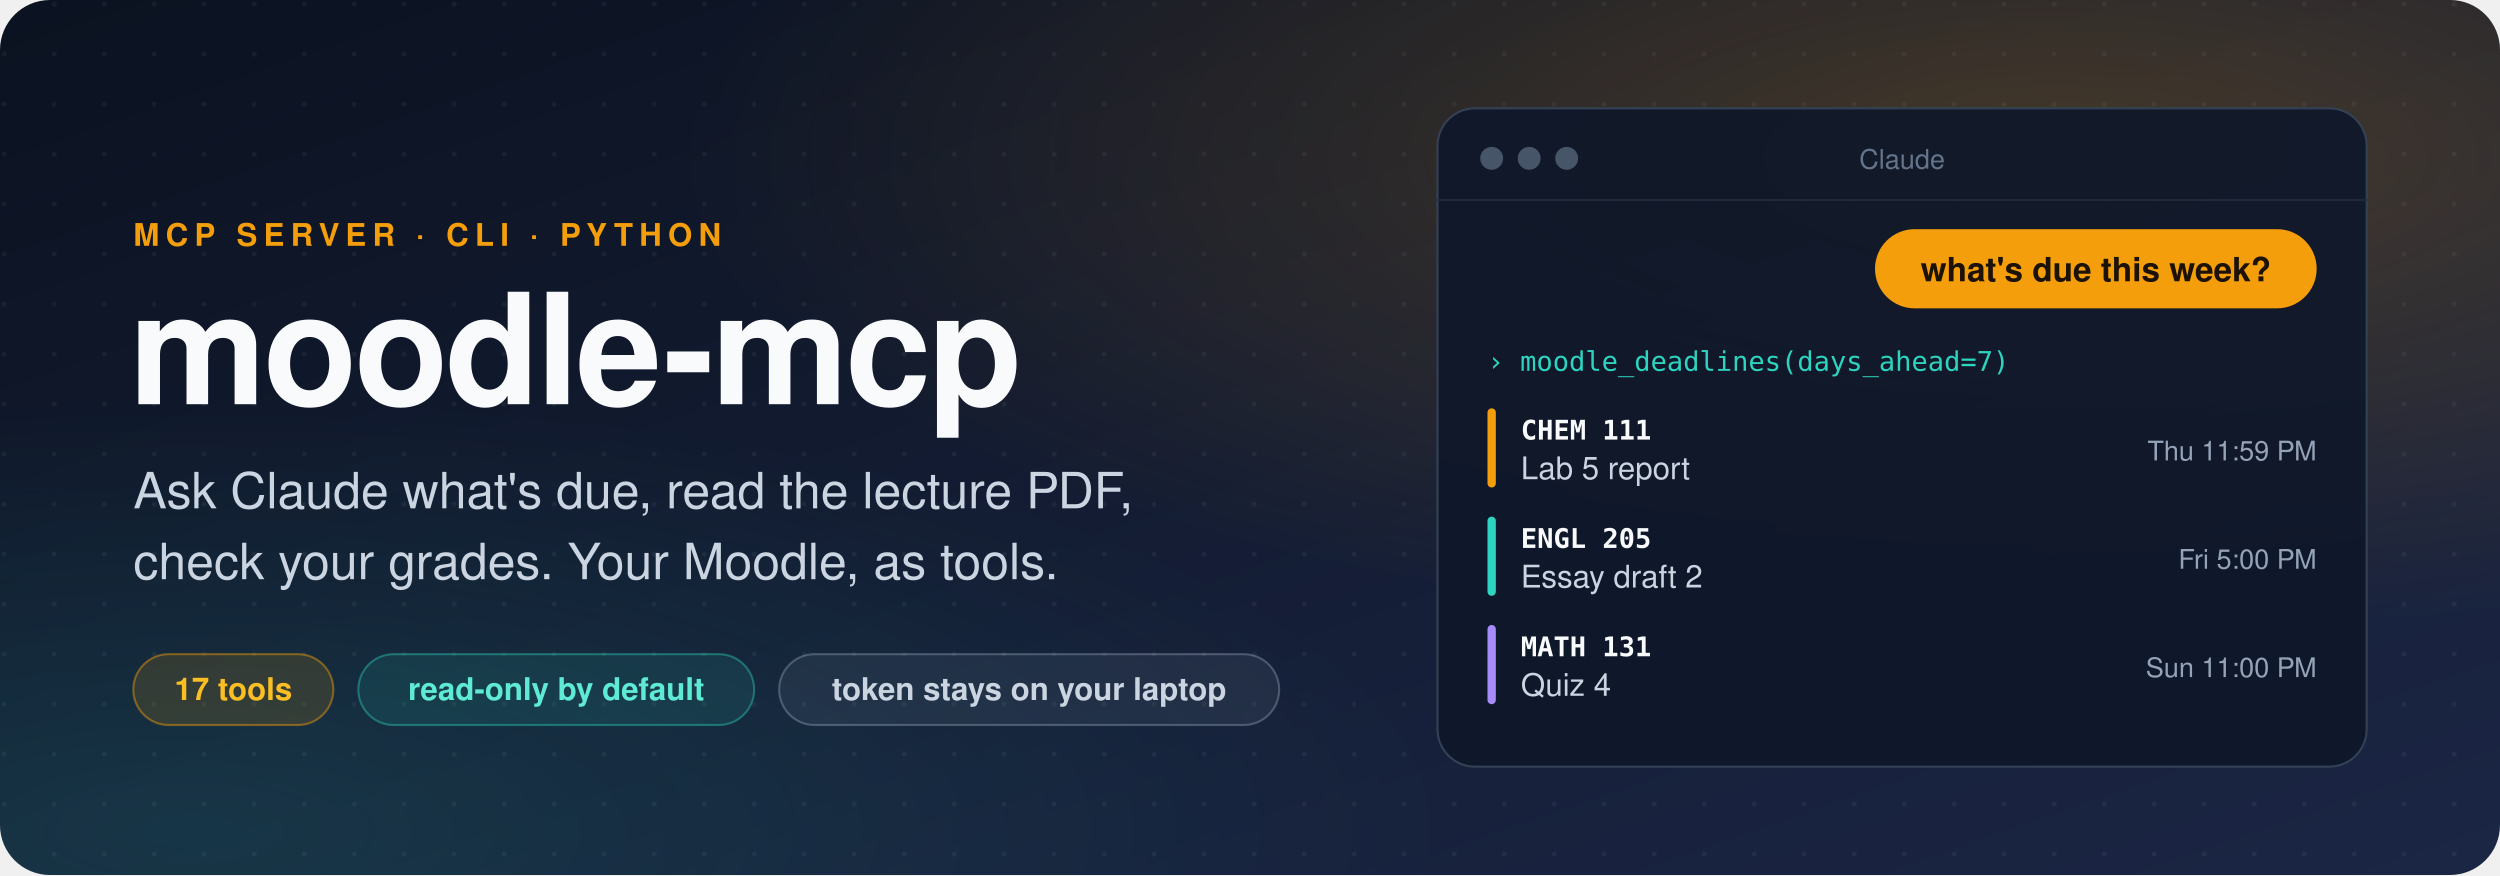
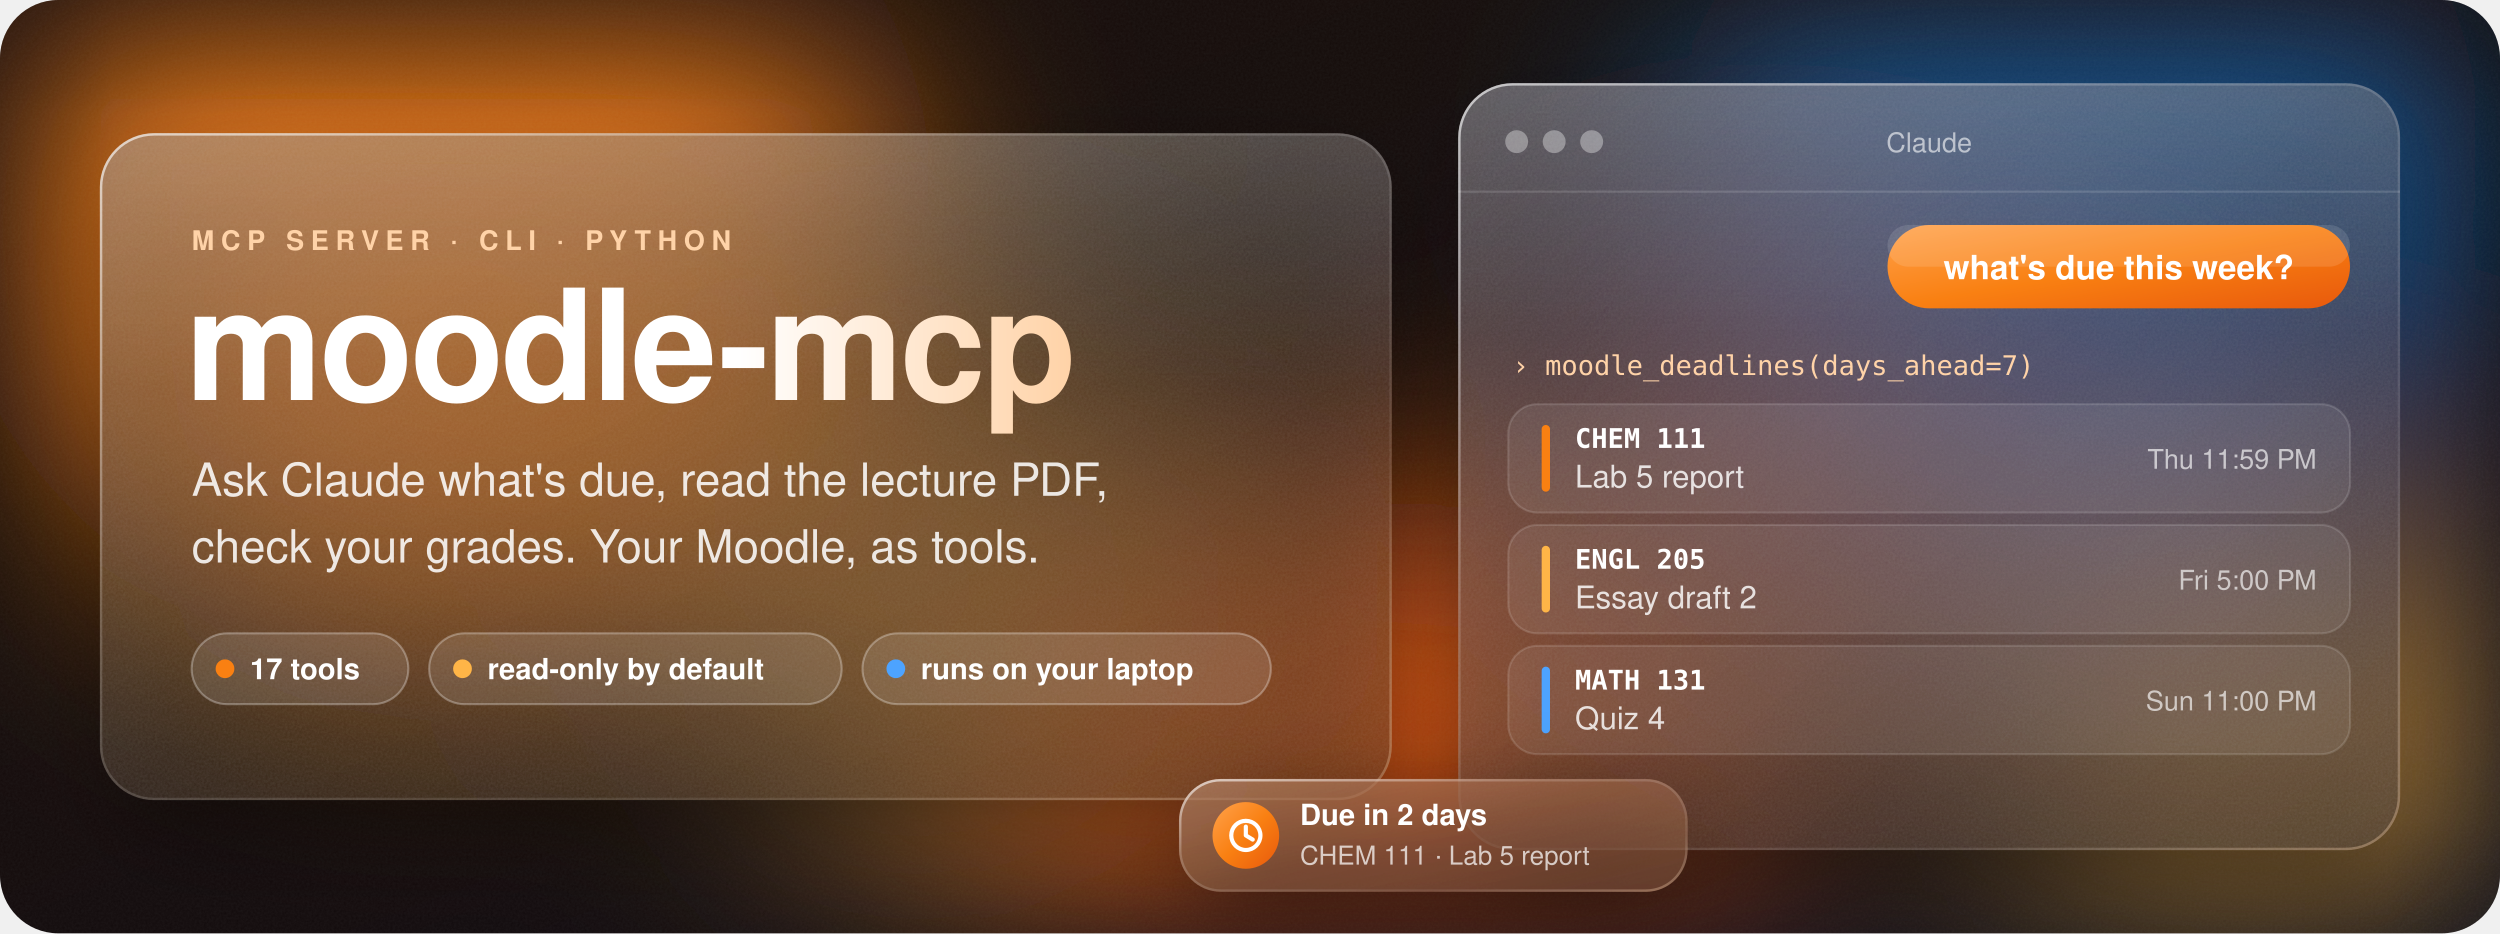
- <svg xmlns="http://www.w3.org/2000/svg" width="1200" height="420" viewBox="0 0 1200 420" role="img" aria-label="moodle-mcp: ask Claude what's due, read course files, check grades">
+ <svg xmlns="http://www.w3.org/2000/svg" xmlns:xlink="http://www.w3.org/1999/xlink" width="1200" height="448" viewBox="0 0 1200 448" role="img" aria-label="moodle-mcp: ask Claude what's due, read course files, check grades">
  <defs>
    <linearGradient id="bg" x1="0" y1="0" x2="1" y2="1">
-       <stop offset="0" stop-color="#0b1220" />
-       <stop offset="1" stop-color="#1b2645" />
+       <stop offset="0" stop-color="#170d08" />
+       <stop offset="0.55" stop-color="#120b0c" />
+       <stop offset="1" stop-color="#0b0d18" />
    </linearGradient>
-     <radialGradient id="glow" cx="0.82" cy="0.18" r="0.55">
-       <stop offset="0" stop-color="#f59e0b" stop-opacity="0.22" />
-       <stop offset="1" stop-color="#f59e0b" stop-opacity="0" />
-     </radialGradient>
-     <radialGradient id="glow2" cx="0.08" cy="0.95" r="0.5">
-       <stop offset="0" stop-color="#2dd4bf" stop-opacity="0.14" />
-       <stop offset="1" stop-color="#2dd4bf" stop-opacity="0" />
-     </radialGradient>
-     <pattern id="dots" width="24" height="24" patternUnits="userSpaceOnUse">
-       <circle cx="2" cy="2" r="1.2" fill="#ffffff" fill-opacity="0.05" />
-     </pattern>
+     <clipPath id="canvas">
+       <rect width="1200" height="448" rx="28" />
+     </clipPath>
+     <clipPath id="clipL">
+       <rect x="48" y="64" width="620" height="320" rx="26" />
+     </clipPath>
+     <clipPath id="clipR">
+       <rect x="700" y="40" width="452" height="368" rx="26" />
+     </clipPath>
+     <clipPath id="clipN">
+       <rect x="566" y="374" width="244" height="54" rx="20" />
+     </clipPath>
+     <filter id="blurBg" filterUnits="userSpaceOnUse" x="-300" y="-300" width="1800" height="1048">
+       <feGaussianBlur stdDeviation="58" />
+     </filter>
+     <filter id="blurGlass" filterUnits="userSpaceOnUse" x="-300" y="-300" width="1800" height="1048">
+       <feGaussianBlur stdDeviation="96" />
+     </filter>
+     <filter id="shadow" filterUnits="userSpaceOnUse" x="-100" y="-100" width="1400" height="648">
+       <feGaussianBlur stdDeviation="22" />
+     </filter>
+     <filter id="grain" filterUnits="userSpaceOnUse" x="0" y="0" width="1200" height="448">
+       <feTurbulence type="fractalNoise" baseFrequency="0.85" numOctaves="3" stitchTiles="stitch" />
+       <feColorMatrix values="0 0 0 0 1  0 0 0 0 1  0 0 0 0 1  0 0 0 0.07 0" />
+     </filter>
+     <linearGradient id="glassFill" x1="0" y1="0" x2="1" y2="1">
+       <stop offset="0" stop-color="#ffffff" stop-opacity="0.20" />
+       <stop offset="0.5" stop-color="#ffffff" stop-opacity="0.09" />
+       <stop offset="1" stop-color="#ffffff" stop-opacity="0.05" />
+     </linearGradient>
+     <linearGradient id="glassEdge" x1="0" y1="0" x2="1" y2="1">
+       <stop offset="0" stop-color="#ffffff" stop-opacity="0.65" />
+       <stop offset="0.35" stop-color="#ffffff" stop-opacity="0.18" />
+       <stop offset="0.75" stop-color="#ffffff" stop-opacity="0.08" />
+       <stop offset="1" stop-color="#ffd3a8" stop-opacity="0.35" />
+     </linearGradient>
+     <linearGradient id="sheen" x1="0" y1="0" x2="0" y2="1">
+       <stop offset="0" stop-color="#ffffff" stop-opacity="0.14" />
+       <stop offset="1" stop-color="#ffffff" stop-opacity="0" />
+     </linearGradient>
+     <linearGradient id="orange" x1="0" y1="0" x2="1" y2="1">
+       <stop offset="0" stop-color="#FFA24C" />
+       <stop offset="0.5" stop-color="#F98012" />
+       <stop offset="1" stop-color="#E8590C" />
+     </linearGradient>
+     <linearGradient id="titleInk" x1="0" y1="0" x2="1" y2="0">
+       <stop offset="0" stop-color="#ffffff" />
+       <stop offset="0.62" stop-color="#ffffff" />
+       <stop offset="1" stop-color="#FFD3A8" />
+     </linearGradient>
+     <g id="blobs">
+       <circle cx="210" cy="96" r="210" fill="#F98012" fill-opacity="0.95" />
+       <circle cx="470" cy="300" r="120" fill="#FFB547" fill-opacity="0.55" />
+       <circle cx="660" cy="430" r="190" fill="#E8590C" fill-opacity="0.80" />
+       <circle cx="1000" cy="70" r="190" fill="#0F6CBF" fill-opacity="0.85" />
+       <circle cx="1120" cy="410" r="160" fill="#FFB547" fill-opacity="0.70" />
+       <circle cx="860" cy="250" r="110" fill="#F98012" fill-opacity="0.45" />
+     </g>
  </defs>
-   <rect width="1200" height="420" rx="24" fill="url(#bg)" />
-   <rect width="1200" height="420" rx="24" fill="url(#dots)" />
-   <rect width="1200" height="420" rx="24" fill="url(#glow)" />
-   <rect width="1200" height="420" rx="24" fill="url(#glow2)" />
-   <g font-family="-apple-system, BlinkMacSystemFont, 'Segoe UI', Helvetica, Arial, sans-serif">
-     <text x="64" y="118" fill="#f59e0b" font-size="15" font-weight="700" letter-spacing="3">MCP SERVER  ·  CLI  ·  PYTHON</text>
-     <text x="62" y="194" fill="#f8fafc" font-size="74" font-weight="800" letter-spacing="-1.5">moodle-mcp</text>
-     <text x="64" y="244" fill="#cbd5e1" font-size="24">Ask Claude what's due, read the lecture PDF,</text>
-     <text x="64" y="278" fill="#cbd5e1" font-size="24">check your grades. Your Moodle, as tools.</text>
-     <g font-size="15" font-weight="600">
-       <rect x="64" y="314" width="96" height="34" rx="17" fill="#f59e0b" fill-opacity="0.14" stroke="#f59e0b" stroke-opacity="0.45" />
-       <text x="112" y="336" fill="#fbbf24" text-anchor="middle">17 tools</text>
-       <rect x="172" y="314" width="190" height="34" rx="17" fill="#2dd4bf" fill-opacity="0.10" stroke="#2dd4bf" stroke-opacity="0.40" />
-       <text x="267" y="336" fill="#5eead4" text-anchor="middle">read-only by default</text>
-       <rect x="374" y="314" width="240" height="34" rx="17" fill="#94a3b8" fill-opacity="0.10" stroke="#94a3b8" stroke-opacity="0.40" />
-       <text x="494" y="336" fill="#cbd5e1" text-anchor="middle">token stays on your laptop</text>
+   <g clip-path="url(#canvas)">
+     <rect width="1200" height="448" fill="url(#bg)" />
+     <use href="#blobs" xlink:href="#blobs" filter="url(#blurBg)" />
+     <rect width="1200" height="448" filter="url(#grain)" opacity="0.6" />
+     <rect x="60" y="88" width="596" height="308" rx="26" fill="#000" fill-opacity="0.45" filter="url(#shadow)" />
+     <rect x="712" y="64" width="428" height="356" rx="26" fill="#000" fill-opacity="0.45" filter="url(#shadow)" />
+     <g clip-path="url(#clipL)">
+       <use href="#blobs" xlink:href="#blobs" filter="url(#blurGlass)" />
+       <rect x="48" y="64" width="620" height="320" fill="#140b07" fill-opacity="0.38" />
+       <rect x="48" y="64" width="620" height="320" fill="url(#glassFill)" />
+       <rect x="48" y="64" width="620" height="120" fill="url(#sheen)" />
+       <rect x="48" y="64" width="620" height="320" filter="url(#grain)" />
    </g>
-   </g>
-   <g font-family="-apple-system, BlinkMacSystemFont, 'Segoe UI', Helvetica, Arial, sans-serif">
-     <rect x="690" y="52" width="446" height="316" rx="18" fill="#0f172a" fill-opacity="0.92" stroke="#334155" />
-     <circle cx="716" cy="76" r="5.5" fill="#475569" />
-     <circle cx="734" cy="76" r="5.5" fill="#475569" />
-     <circle cx="752" cy="76" r="5.5" fill="#475569" />
-     <text x="913" y="81" fill="#64748b" font-size="13" text-anchor="middle">Claude</text>
-     <line x1="690" y1="96" x2="1136" y2="96" stroke="#1e293b" />
-     <rect x="900" y="110" width="212" height="38" rx="19" fill="#f59e0b" />
-     <text x="1006" y="135" fill="#1c1206" font-size="16" font-weight="600" text-anchor="middle">what's due this week?</text>
-     <text x="714" y="178" fill="#2dd4bf" font-size="13" font-family="ui-monospace, SFMono-Regular, Menlo, Consolas, monospace">› moodle_deadlines(days_ahead=7)</text>
-     <g>
-       <rect x="714" y="196" width="4" height="38" rx="2" fill="#f59e0b" />
-       <text x="730" y="211" fill="#f8fafc" font-size="13" font-weight="700" font-family="ui-monospace, SFMono-Regular, Menlo, Consolas, monospace">CHEM 111</text>
-       <text x="730" y="230" fill="#cbd5e1" font-size="15">Lab 5 report</text>
-       <text x="1112" y="221" fill="#94a3b8" font-size="13" text-anchor="end">Thu 11:59 PM</text>
+     <rect x="48.5" y="64.5" width="619" height="319" rx="25.5" fill="none" stroke="url(#glassEdge)" stroke-width="1.2" />
+     <g clip-path="url(#clipR)">
+       <use href="#blobs" xlink:href="#blobs" filter="url(#blurGlass)" />
+       <rect x="700" y="40" width="452" height="368" fill="#0d0a14" fill-opacity="0.42" />
+       <rect x="700" y="40" width="452" height="368" fill="url(#glassFill)" />
+       <rect x="700" y="40" width="452" height="120" fill="url(#sheen)" />
+       <rect x="700" y="40" width="452" height="368" filter="url(#grain)" />
    </g>
-     <g>
-       <rect x="714" y="248" width="4" height="38" rx="2" fill="#2dd4bf" />
-       <text x="730" y="263" fill="#f8fafc" font-size="13" font-weight="700" font-family="ui-monospace, SFMono-Regular, Menlo, Consolas, monospace">ENGL 205</text>
-       <text x="730" y="282" fill="#cbd5e1" font-size="15">Essay draft 2</text>
-       <text x="1112" y="273" fill="#94a3b8" font-size="13" text-anchor="end">Fri 5:00 PM</text>
+     <rect x="700.5" y="40.5" width="451" height="367" rx="25.5" fill="none" stroke="url(#glassEdge)" stroke-width="1.2" />
+     <g font-family="-apple-system, BlinkMacSystemFont, 'Segoe UI', Helvetica, Arial, sans-serif">
+       <text x="92" y="120" fill="#FFD3A8" font-size="13" font-weight="700" letter-spacing="3.2">MCP SERVER  ·  CLI  ·  PYTHON</text>
+       <text x="89" y="192" fill="url(#titleInk)" font-size="74" font-weight="800" letter-spacing="-1.6">moodle-mcp</text>
+       <text x="92" y="238" fill="#ffffff" fill-opacity="0.86" font-size="22">Ask Claude what's due, read the lecture PDF,</text>
+       <text x="92" y="270" fill="#ffffff" fill-opacity="0.86" font-size="22">check your grades. Your Moodle, as tools.</text>
+       <g font-size="14" font-weight="600">
+         <rect x="92" y="304" width="104" height="34" rx="17" fill="#ffffff" fill-opacity="0.12" stroke="#ffffff" stroke-opacity="0.30" />
+         <circle cx="108" cy="321" r="4.5" fill="#F98012" />
+         <text x="120" y="326" fill="#ffffff">17 tools</text>
+         <rect x="206" y="304" width="198" height="34" rx="17" fill="#ffffff" fill-opacity="0.12" stroke="#ffffff" stroke-opacity="0.30" />
+         <circle cx="222" cy="321" r="4.5" fill="#FFB547" />
+         <text x="234" y="326" fill="#ffffff">read-only by default</text>
+         <rect x="414" y="304" width="196" height="34" rx="17" fill="#ffffff" fill-opacity="0.12" stroke="#ffffff" stroke-opacity="0.30" />
+         <circle cx="430" cy="321" r="4.5" fill="#4DA3FF" />
+         <text x="442" y="326" fill="#ffffff">runs on your laptop</text>
+       </g>
    </g>
-     <g>
-       <rect x="714" y="300" width="4" height="38" rx="2" fill="#a78bfa" />
-       <text x="730" y="315" fill="#f8fafc" font-size="13" font-weight="700" font-family="ui-monospace, SFMono-Regular, Menlo, Consolas, monospace">MATH 131</text>
-       <text x="730" y="334" fill="#cbd5e1" font-size="15">Quiz 4</text>
-       <text x="1112" y="325" fill="#94a3b8" font-size="13" text-anchor="end">Sun 11:00 PM</text>
+     <g font-family="-apple-system, BlinkMacSystemFont, 'Segoe UI', Helvetica, Arial, sans-serif">
+       <circle cx="728" cy="68" r="5.5" fill="#ffffff" fill-opacity="0.35" />
+       <circle cx="746" cy="68" r="5.5" fill="#ffffff" fill-opacity="0.35" />
+       <circle cx="764" cy="68" r="5.5" fill="#ffffff" fill-opacity="0.35" />
+       <text x="926" y="73" fill="#ffffff" fill-opacity="0.6" font-size="13" text-anchor="middle">Claude</text>
+       <line x1="700" y1="92" x2="1152" y2="92" stroke="#ffffff" stroke-opacity="0.14" />
+       <rect x="906" y="108" width="222" height="40" rx="20" fill="url(#orange)" />
+       <rect x="906" y="108" width="222" height="20" rx="10" fill="#ffffff" fill-opacity="0.12" />
+       <text x="1017" y="134" fill="#ffffff" font-size="16" font-weight="700" text-anchor="middle">what's due this week?</text>
+       <text x="726" y="180" fill="#FFD3A8" font-size="13" font-family="ui-monospace, SFMono-Regular, Menlo, Consolas, monospace">› moodle_deadlines(days_ahead=7)</text>
+       <g>
+         <rect x="724" y="194" width="404" height="52" rx="14" fill="#ffffff" fill-opacity="0.08" stroke="#ffffff" stroke-opacity="0.14" />
+         <rect x="740" y="204" width="4" height="32" rx="2" fill="#F98012" />
+         <text x="756" y="215" fill="#ffffff" font-size="13" font-weight="700" font-family="ui-monospace, SFMono-Regular, Menlo, Consolas, monospace">CHEM 111</text>
+         <text x="756" y="234" fill="#ffffff" fill-opacity="0.82" font-size="15">Lab 5 report</text>
+         <text x="1112" y="225" fill="#ffffff" fill-opacity="0.65" font-size="13" text-anchor="end">Thu 11:59 PM</text>
+       </g>
+       <g>
+         <rect x="724" y="252" width="404" height="52" rx="14" fill="#ffffff" fill-opacity="0.08" stroke="#ffffff" stroke-opacity="0.14" />
+         <rect x="740" y="262" width="4" height="32" rx="2" fill="#FFB547" />
+         <text x="756" y="273" fill="#ffffff" font-size="13" font-weight="700" font-family="ui-monospace, SFMono-Regular, Menlo, Consolas, monospace">ENGL 205</text>
+         <text x="756" y="292" fill="#ffffff" fill-opacity="0.82" font-size="15">Essay draft 2</text>
+         <text x="1112" y="283" fill="#ffffff" fill-opacity="0.65" font-size="13" text-anchor="end">Fri 5:00 PM</text>
+       </g>
+       <g>
+         <rect x="724" y="310" width="404" height="52" rx="14" fill="#ffffff" fill-opacity="0.08" stroke="#ffffff" stroke-opacity="0.14" />
+         <rect x="740" y="320" width="4" height="32" rx="2" fill="#4DA3FF" />
+         <text x="756" y="331" fill="#ffffff" font-size="13" font-weight="700" font-family="ui-monospace, SFMono-Regular, Menlo, Consolas, monospace">MATH 131</text>
+         <text x="756" y="350" fill="#ffffff" fill-opacity="0.82" font-size="15">Quiz 4</text>
+         <text x="1112" y="341" fill="#ffffff" fill-opacity="0.65" font-size="13" text-anchor="end">Sun 11:00 PM</text>
+       </g>
+     </g>
+     <rect x="576" y="392" width="226" height="46" rx="20" fill="#000" fill-opacity="0.5" filter="url(#shadow)" />
+     <g clip-path="url(#clipN)">
+       <use href="#blobs" xlink:href="#blobs" filter="url(#blurGlass)" />
+       <rect x="566" y="374" width="244" height="54" fill="#1a0f0a" fill-opacity="0.30" />
+       <rect x="566" y="374" width="244" height="54" fill="url(#glassFill)" />
+       <rect x="566" y="374" width="244" height="54" fill="#ffffff" fill-opacity="0.06" />
+     </g>
+     <rect x="566.5" y="374.5" width="243" height="53" rx="19.5" fill="none" stroke="url(#glassEdge)" stroke-width="1.2" />
+     <g font-family="-apple-system, BlinkMacSystemFont, 'Segoe UI', Helvetica, Arial, sans-serif">
+       <circle cx="598" cy="401" r="16" fill="url(#orange)" />
+       <circle cx="598" cy="401" r="7" fill="none" stroke="#ffffff" stroke-width="2" />
+       <path d="M598 396.8 V401 L601.3 403" fill="none" stroke="#ffffff" stroke-width="2" stroke-linecap="round" stroke-linejoin="round" />
+       <text x="624" y="396" fill="#ffffff" font-size="14" font-weight="700">Due in 2 days</text>
+       <text x="624" y="415" fill="#ffffff" fill-opacity="0.72" font-size="12.5">CHEM 111 · Lab 5 report</text>
    </g>
  </g>
</svg>
